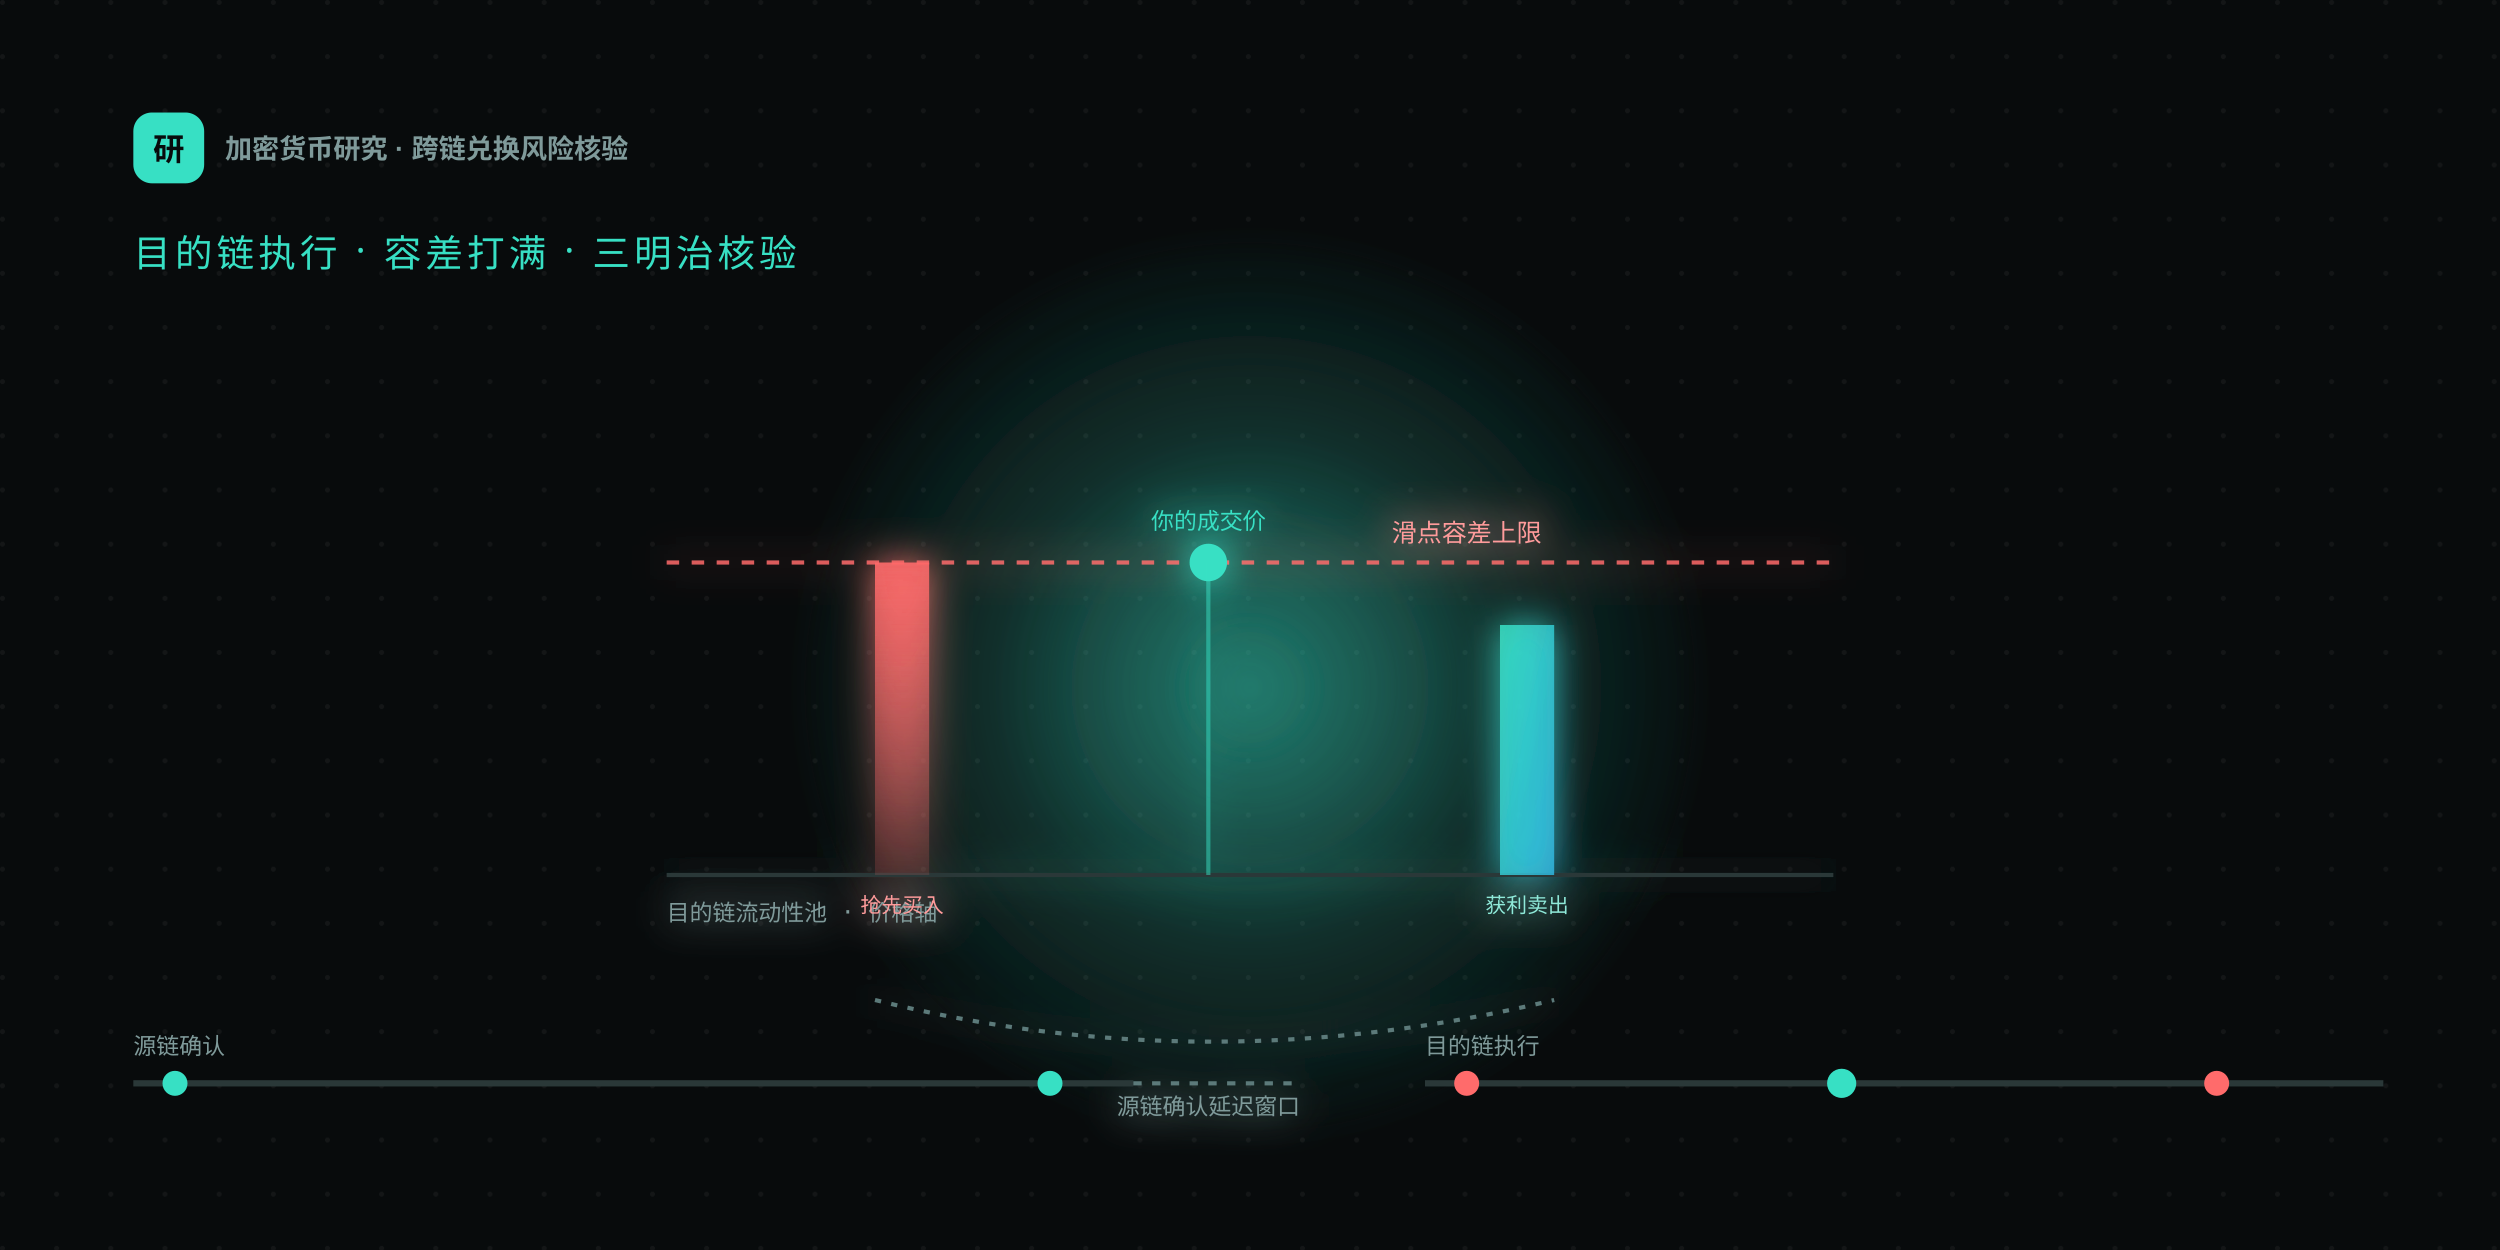
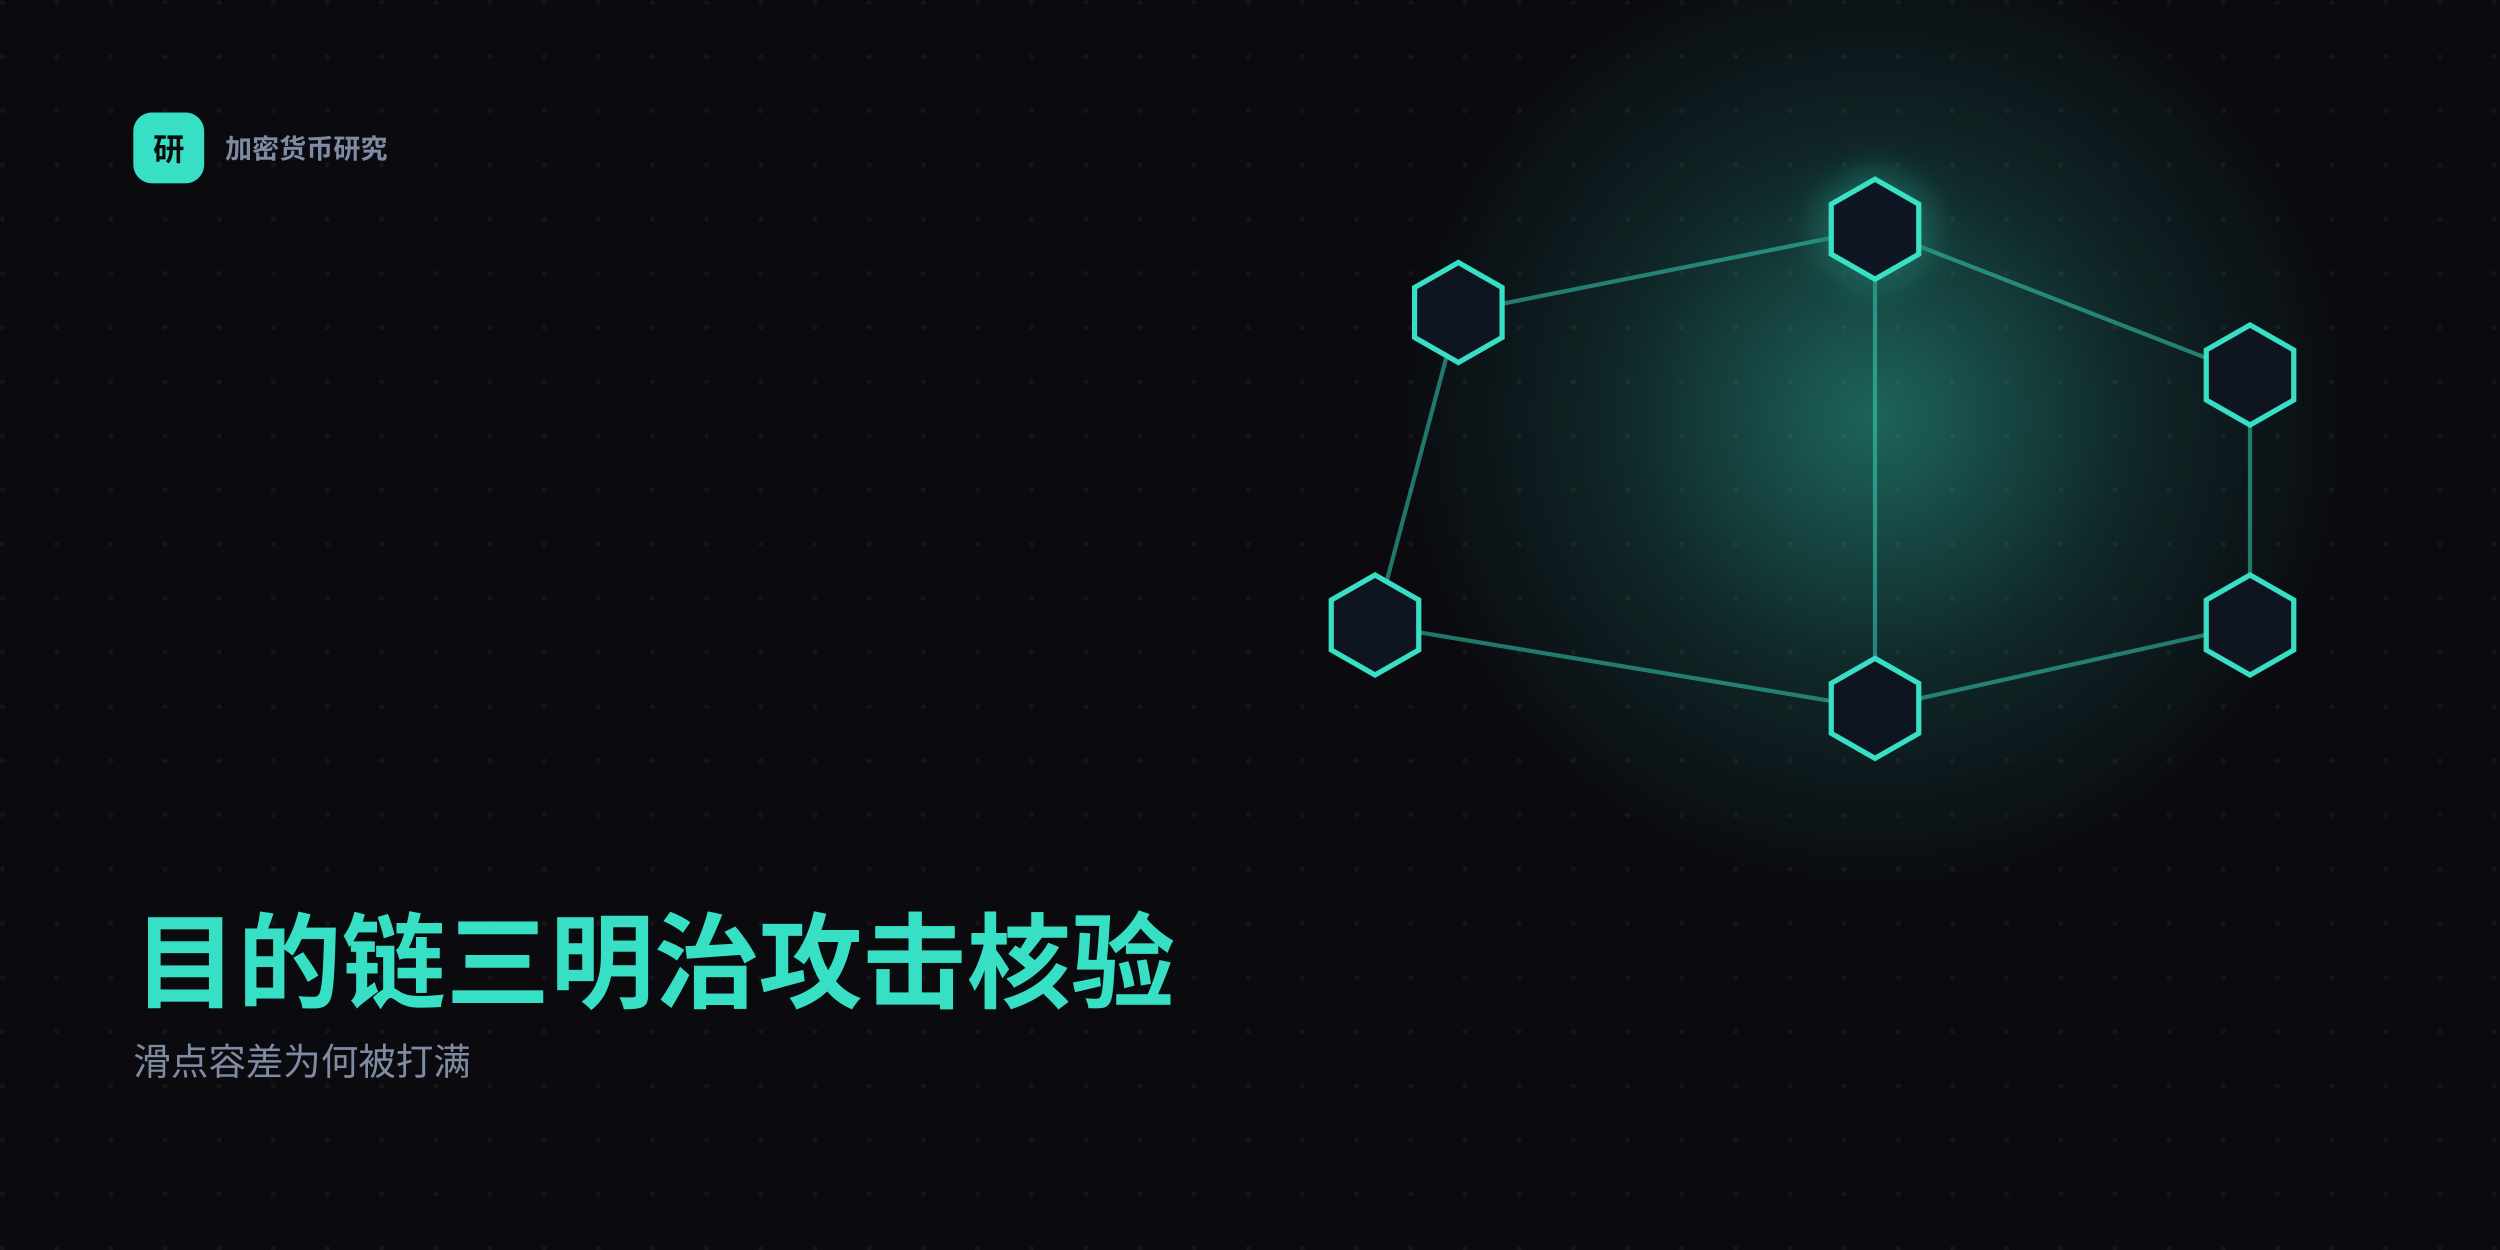
<svg xmlns="http://www.w3.org/2000/svg" viewBox="0 0 1200 600" role="img" aria-label="目的链三明治攻击核验：滑点容差为何被打满 主题配图">
  <defs>
-     <radialGradient id="dsGlow" cx="50%" cy="50%" r="50%">
+     <radialGradient id="glowcrosschainzh" cx="50%" cy="50%" r="50%">
      <stop offset="0%" stop-color="#37e0c4" stop-opacity="0.42" />
-       <stop offset="55%" stop-color="#37e0c4" stop-opacity="0.12" />
+       <stop offset="55%" stop-color="#37e0c4" stop-opacity="0.13" />
      <stop offset="100%" stop-color="#37e0c4" stop-opacity="0" />
    </radialGradient>
-     <linearGradient id="dsEdge" x1="0" y1="0" x2="1" y2="1">
-       <stop offset="0%" stop-color="#37e0c4" />
-       <stop offset="100%" stop-color="#2fb6e0" />
+     <linearGradient id="barcrosschainzh" x1="0" y1="1" x2="0" y2="0">
+       <stop offset="0%" stop-color="#2fb6e0" stop-opacity="0.95" />
+       <stop offset="100%" stop-color="#37e0c4" stop-opacity="0.95" />
    </linearGradient>
-     <linearGradient id="dsBar" x1="0" y1="0" x2="0" y2="1">
-       <stop offset="0%" stop-color="#ff6b6b" stop-opacity="0.9" />
-       <stop offset="100%" stop-color="#ff6b6b" stop-opacity="0.15" />
-     </linearGradient>
-     <filter id="dsSoft" x="-80%" y="-80%" width="260%" height="260%">
+     <filter id="softcrosschainzh" x="-80%" y="-80%" width="260%" height="260%">
      <feGaussianBlur stdDeviation="9" result="b" />
      <feMerge>
        <feMergeNode in="b" />
        <feMergeNode in="SourceGraphic" />
      </feMerge>
    </filter>
-     <pattern id="dsDots" width="26" height="26" patternUnits="userSpaceOnUse">
+     <pattern id="dotscrosschainzh" width="26" height="26" patternUnits="userSpaceOnUse">
      <circle cx="1.2" cy="1.2" r="1.2" fill="#ffffff" fill-opacity="0.05" />
    </pattern>
  </defs>
-   <rect width="1200" height="600" fill="#080b0c" />
-   <rect width="1200" height="600" fill="url(#dsDots)" />
+   <rect width="1200" height="600" fill="#0a0a0f" />
+   <rect width="1200" height="600" fill="url(#dotscrosschainzh)" />
  <g transform="translate(64,54)">
    <rect x="0" y="0" width="34" height="34" rx="9" fill="#37e0c4" />
-     <text x="17" y="23" font-family="'Segoe UI',Arial,sans-serif" font-size="15" font-weight="700" fill="#080b0c" text-anchor="middle">研</text>
-     <text x="44" y="22" font-family="'Segoe UI',Arial,sans-serif" font-size="13" font-weight="600" fill="#7f9a9a">加密货币研究 · 跨链兑换风险核验</text>
+     <text x="17" y="23" font-family="'Segoe UI',Arial,sans-serif" font-size="15" font-weight="700" fill="#0a0a0f" text-anchor="middle">研</text>
+     <text x="44" y="22" font-family="'Segoe UI',Arial,sans-serif" font-size="13" font-weight="600" fill="#7f8aa3">加密货币研究</text>
  </g>
-   <text x="64" y="128" font-family="'Consolas','Segoe UI',monospace" font-size="18" letter-spacing="2" fill="#37e0c4">目的链执行 · 容差打满 · 三明治核验</text>
-   <g transform="translate(600,330)" filter="url(#dsSoft)">
-     <circle r="220" fill="url(#dsGlow)" opacity="0.75" />
-     <line x1="-280" y1="90" x2="280" y2="90" stroke="#2a3838" stroke-width="2" />
-     <text x="-280" y="112" font-family="'Consolas',monospace" font-size="11" fill="#7f9a9a">目的链流动性池 · 价格轴</text>
-     <line x1="-280" y1="-60" x2="280" y2="-60" stroke="#ff6b6b" stroke-width="2" stroke-dasharray="6 6" opacity="0.85" />
-     <text x="140" y="-70" font-family="'Consolas',monospace" font-size="12" fill="#ff9b9b" text-anchor="end">滑点容差上限</text>
-     <rect x="-180" y="-60" width="26" height="150" fill="url(#dsBar)" />
-     <text x="-167" y="108" font-family="'Consolas',monospace" font-size="10" fill="#ff9b9b" text-anchor="middle">抢先买入</text>
-     <circle cx="-20" cy="-60" r="9" fill="#37e0c4" />
-     <line x1="-20" y1="-60" x2="-20" y2="90" stroke="#37e0c4" stroke-width="2" opacity="0.5" />
-     <text x="-20" y="-76" font-family="'Consolas',monospace" font-size="11" fill="#37e0c4" text-anchor="middle">你的成交价</text>
-     <rect x="120" y="-30" width="26" height="120" fill="url(#dsEdge)" opacity="0.85" />
-     <text x="133" y="108" font-family="'Consolas',monospace" font-size="10" fill="#8fe9d9" text-anchor="middle">获利卖出</text>
-     <path d="M -180 150 Q -20 190 146 150" fill="none" stroke="#5c7a7a" stroke-width="2" stroke-dasharray="3 5" />
-     <text x="-20" y="205" font-family="'Consolas',monospace" font-size="11" fill="#7f9a9a" text-anchor="middle">源链确认延迟窗口</text>
+   <circle cx="900" cy="200" r="230" fill="url(#glowcrosschainzh)" />
+   <g>
+     <line x1="700" y1="150" x2="900" y2="110" stroke="#37e0c4" stroke-width="2" opacity="0.5" />
+     <line x1="900" y1="110" x2="1080" y2="180" stroke="#37e0c4" stroke-width="2" opacity="0.5" />
+     <line x1="700" y1="150" x2="660" y2="300" stroke="#37e0c4" stroke-width="2" opacity="0.5" />
+     <line x1="900" y1="110" x2="900" y2="340" stroke="#37e0c4" stroke-width="2" opacity="0.5" />
+     <line x1="1080" y1="180" x2="1080" y2="300" stroke="#37e0c4" stroke-width="2" opacity="0.5" />
+     <line x1="660" y1="300" x2="900" y2="340" stroke="#37e0c4" stroke-width="2" opacity="0.5" />
+     <line x1="900" y1="340" x2="1080" y2="300" stroke="#37e0c4" stroke-width="2" opacity="0.5" />
+     <g transform="translate(700,150)">
+       <polygon points="0,-24 21,-12 21,12 0,24 -21,12 -21,-12" fill="#0e1420" stroke="#37e0c4" stroke-width="2.5" />
+     </g>
+     <g transform="translate(900,110)">
+       <polygon points="0,-24 21,-12 21,12 0,24 -21,12 -21,-12" fill="#0e1420" stroke="#37e0c4" stroke-width="2.5" filter="url(#softcrosschainzh)" />
+     </g>
+     <g transform="translate(1080,180)">
+       <polygon points="0,-24 21,-12 21,12 0,24 -21,12 -21,-12" fill="#0e1420" stroke="#37e0c4" stroke-width="2.5" />
+     </g>
+     <g transform="translate(660,300)">
+       <polygon points="0,-24 21,-12 21,12 0,24 -21,12 -21,-12" fill="#0e1420" stroke="#37e0c4" stroke-width="2.5" />
+     </g>
+     <g transform="translate(900,340)">
+       <polygon points="0,-24 21,-12 21,12 0,24 -21,12 -21,-12" fill="#0e1420" stroke="#37e0c4" stroke-width="2.5" />
+     </g>
+     <g transform="translate(1080,300)">
+       <polygon points="0,-24 21,-12 21,12 0,24 -21,12 -21,-12" fill="#0e1420" stroke="#37e0c4" stroke-width="2.5" />
+     </g>
  </g>
-   <g transform="translate(64,520)">
-     <text x="0" y="-14" font-family="'Consolas',monospace" font-size="11" fill="#7f9a9a">源链确认</text>
-     <line x1="0" y1="0" x2="480" y2="0" stroke="#2a3838" stroke-width="3" />
-     <circle cx="20" cy="0" r="6" fill="#37e0c4" />
-     <circle cx="440" cy="0" r="6" fill="#37e0c4" />
-     <path d="M 480 0 L 560 0" stroke="#5c7a7a" stroke-width="2" stroke-dasharray="4 5" />
-     <text x="620" y="-14" font-family="'Consolas',monospace" font-size="11" fill="#7f9a9a">目的链执行</text>
-     <line x1="620" y1="0" x2="1080" y2="0" stroke="#2a3838" stroke-width="3" />
-     <circle cx="640" cy="0" r="6" fill="#ff6b6b" />
-     <circle cx="820" cy="0" r="7" fill="#37e0c4" />
-     <circle cx="1000" cy="0" r="6" fill="#ff6b6b" />
+   <g font-family="'Segoe UI',Arial,sans-serif" font-weight="800">
+     <text font-size="50" fill="#37e0c4">
+       <tspan x="64" y="480">目的链三明治攻击核验</tspan>
+     </text>
  </g>
+   <text x="64" y="516" font-family="'Segoe UI',Arial,sans-serif" font-size="18" fill="#7f8aa3">滑点容差为何被打满</text>
</svg>
